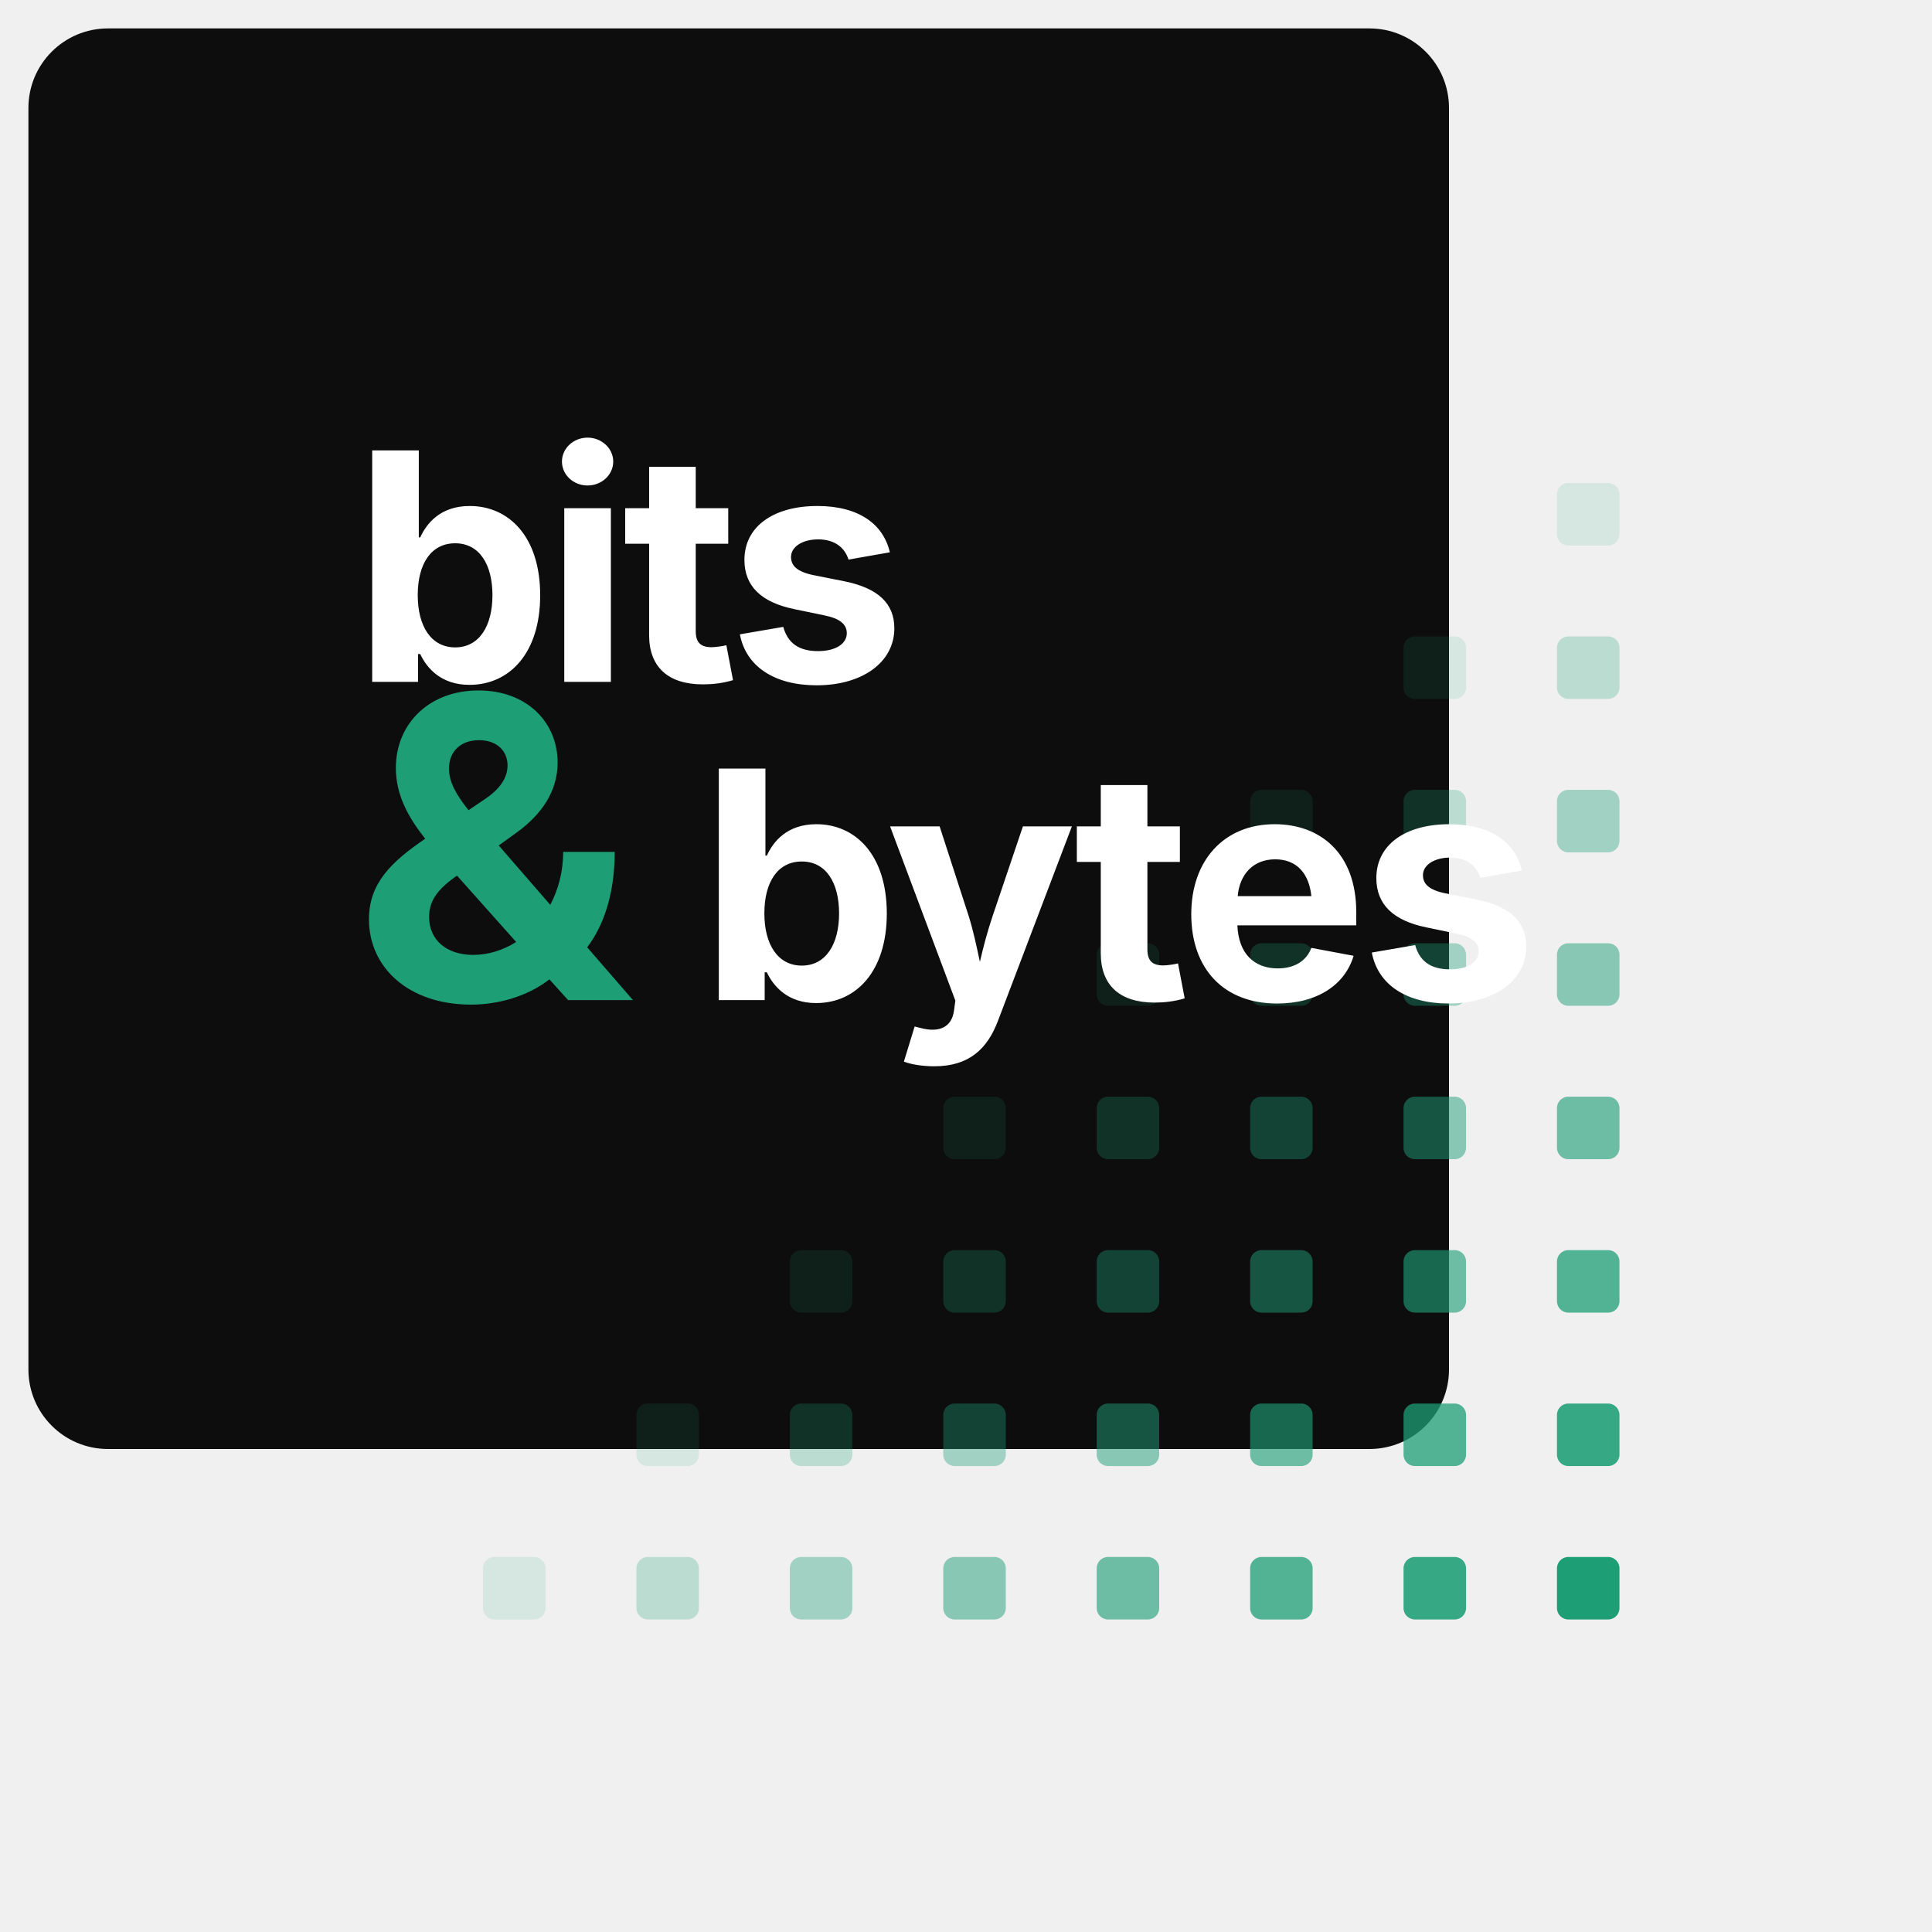
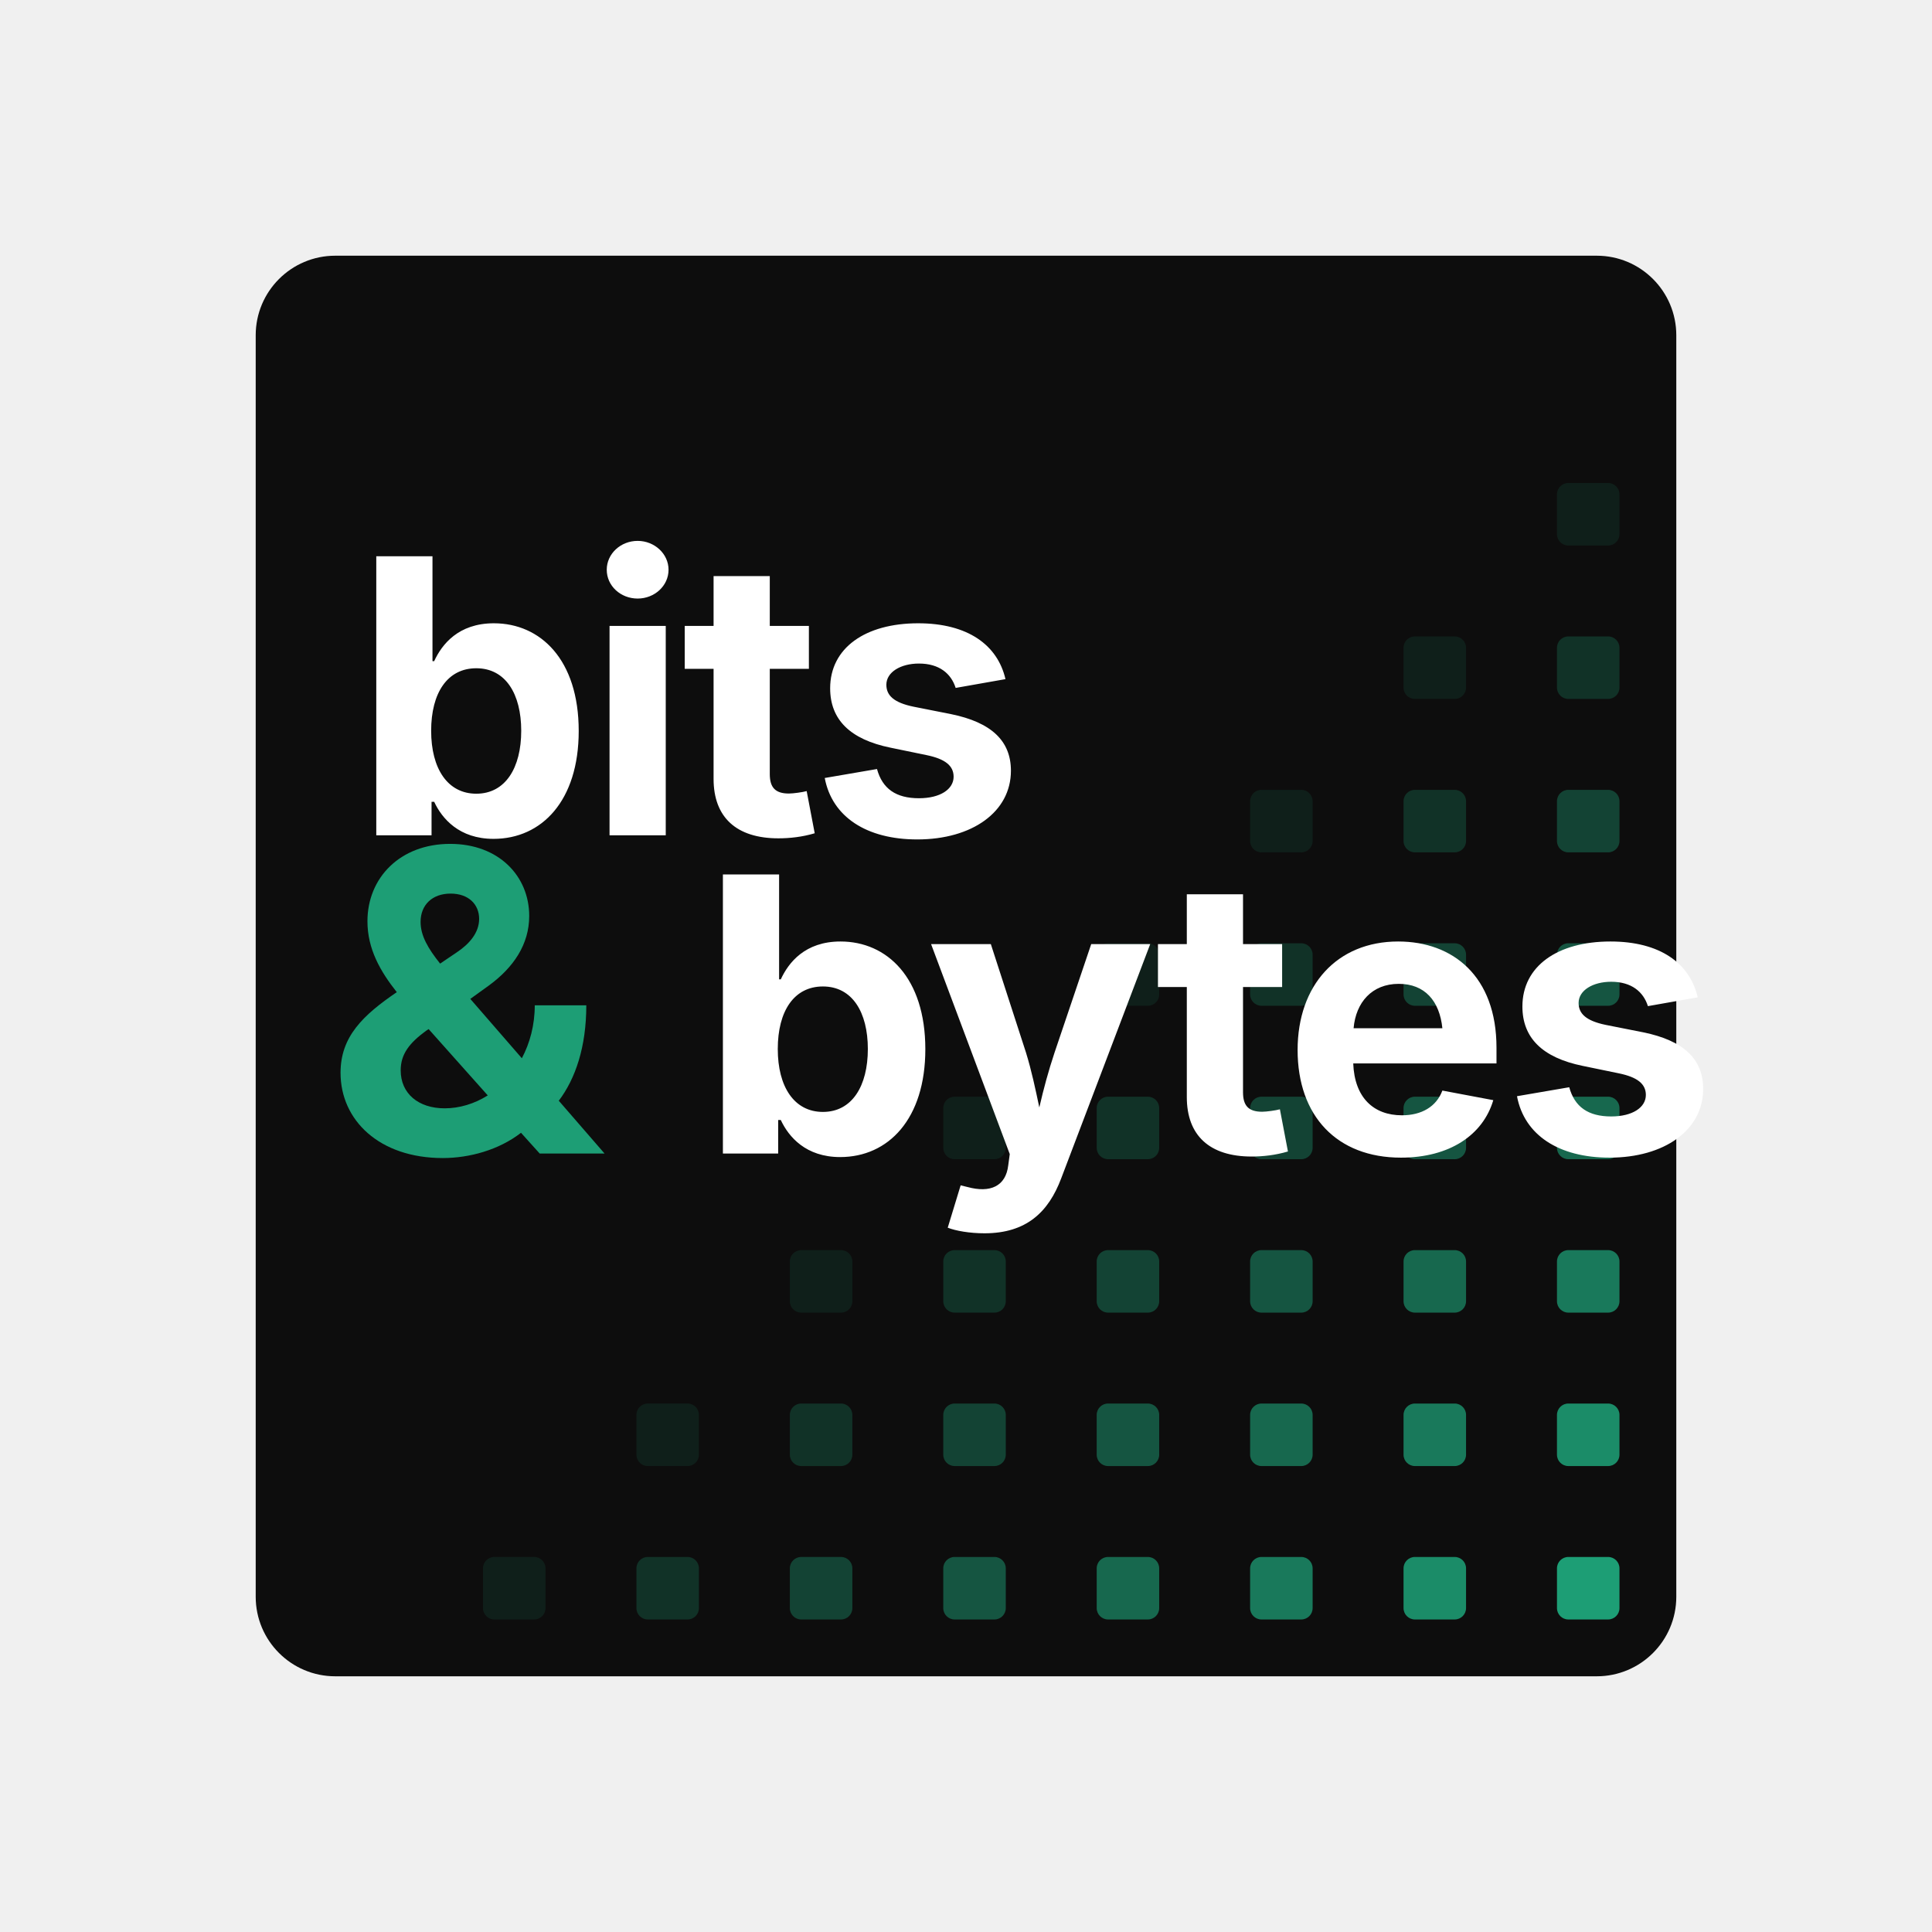
<svg xmlns="http://www.w3.org/2000/svg" width="500" height="500" viewBox="0 0 680 680" role="img">
-   <rect x="10" y="10" width="500" height="500" rx="28" fill="#0d0d0d" />
+   <rect x="90" y="90" width="500" height="500" rx="28" fill="#0d0d0d" />
  <rect x="548" y="170" width="22" height="22" rx="4" fill="#1D9E75" opacity="0.125" />
  <rect x="548" y="224" width="22" height="22" rx="4" fill="#1D9E75" opacity="0.25" />
  <rect x="494" y="224" width="22" height="22" rx="4" fill="#1D9E75" opacity="0.125" />
  <rect x="548" y="278" width="22" height="22" rx="4" fill="#1D9E75" opacity="0.375" />
  <rect x="494" y="278" width="22" height="22" rx="4" fill="#1D9E75" opacity="0.25" />
  <rect x="440" y="278" width="22" height="22" rx="4" fill="#1D9E75" opacity="0.125" />
  <rect x="548" y="332" width="22" height="22" rx="4" fill="#1D9E75" opacity="0.50" />
  <rect x="494" y="332" width="22" height="22" rx="4" fill="#1D9E75" opacity="0.375" />
  <rect x="440" y="332" width="22" height="22" rx="4" fill="#1D9E75" opacity="0.25" />
  <rect x="386" y="332" width="22" height="22" rx="4" fill="#1D9E75" opacity="0.125" />
  <rect x="548" y="386" width="22" height="22" rx="4" fill="#1D9E75" opacity="0.625" />
  <rect x="494" y="386" width="22" height="22" rx="4" fill="#1D9E75" opacity="0.50" />
  <rect x="440" y="386" width="22" height="22" rx="4" fill="#1D9E75" opacity="0.375" />
  <rect x="386" y="386" width="22" height="22" rx="4" fill="#1D9E75" opacity="0.25" />
  <rect x="332" y="386" width="22" height="22" rx="4" fill="#1D9E75" opacity="0.125" />
  <rect x="548" y="440" width="22" height="22" rx="4" fill="#1D9E75" opacity="0.75" />
  <rect x="494" y="440" width="22" height="22" rx="4" fill="#1D9E75" opacity="0.625" />
  <rect x="440" y="440" width="22" height="22" rx="4" fill="#1D9E75" opacity="0.50" />
  <rect x="386" y="440" width="22" height="22" rx="4" fill="#1D9E75" opacity="0.375" />
  <rect x="332" y="440" width="22" height="22" rx="4" fill="#1D9E75" opacity="0.25" />
  <rect x="278" y="440" width="22" height="22" rx="4" fill="#1D9E75" opacity="0.125" />
  <rect x="548" y="494" width="22" height="22" rx="4" fill="#1D9E75" opacity="0.875" />
  <rect x="494" y="494" width="22" height="22" rx="4" fill="#1D9E75" opacity="0.75" />
  <rect x="440" y="494" width="22" height="22" rx="4" fill="#1D9E75" opacity="0.625" />
  <rect x="386" y="494" width="22" height="22" rx="4" fill="#1D9E75" opacity="0.50" />
  <rect x="332" y="494" width="22" height="22" rx="4" fill="#1D9E75" opacity="0.375" />
  <rect x="278" y="494" width="22" height="22" rx="4" fill="#1D9E75" opacity="0.25" />
  <rect x="224" y="494" width="22" height="22" rx="4" fill="#1D9E75" opacity="0.125" />
  <rect x="548" y="548" width="22" height="22" rx="4" fill="#1D9E75" opacity="1.0" />
  <rect x="494" y="548" width="22" height="22" rx="4" fill="#1D9E75" opacity="0.875" />
  <rect x="440" y="548" width="22" height="22" rx="4" fill="#1D9E75" opacity="0.75" />
  <rect x="386" y="548" width="22" height="22" rx="4" fill="#1D9E75" opacity="0.625" />
  <rect x="332" y="548" width="22" height="22" rx="4" fill="#1D9E75" opacity="0.50" />
  <rect x="278" y="548" width="22" height="22" rx="4" fill="#1D9E75" opacity="0.375" />
  <rect x="224" y="548" width="22" height="22" rx="4" fill="#1D9E75" opacity="0.25" />
  <rect x="170" y="548" width="22" height="22" rx="4" fill="#1D9E75" opacity="0.125" />
-   <text x="124" y="240" font-family="system-ui,-apple-system,'Segoe UI',sans-serif" font-size="112" font-weight="700" letter-spacing="-3" fill="#ffffff">bits</text>
-   <text x="124" y="352" font-family="system-ui,-apple-system,'Segoe UI',sans-serif" font-size="148" font-weight="700" fill="#1D9E75">&amp;</text>
-   <text x="246" y="352" font-family="system-ui,-apple-system,'Segoe UI',sans-serif" font-size="112" font-weight="700" letter-spacing="-3" fill="#ffffff">bytes</text>
+   <text x="124" y="294" font-family="system-ui,-apple-system,'Segoe UI',sans-serif" font-size="135" font-weight="700" letter-spacing="-3" fill="#ffffff">bits</text>
+   <text x="114" y="406" font-family="system-ui,-apple-system,'Segoe UI',sans-serif" font-size="148" font-weight="700" fill="#1D9E75">&amp;</text>
+   <text x="246" y="406" font-family="system-ui,-apple-system,'Segoe UI',sans-serif" font-size="135" font-weight="700" letter-spacing="-3" fill="#ffffff">bytes</text>
</svg>
